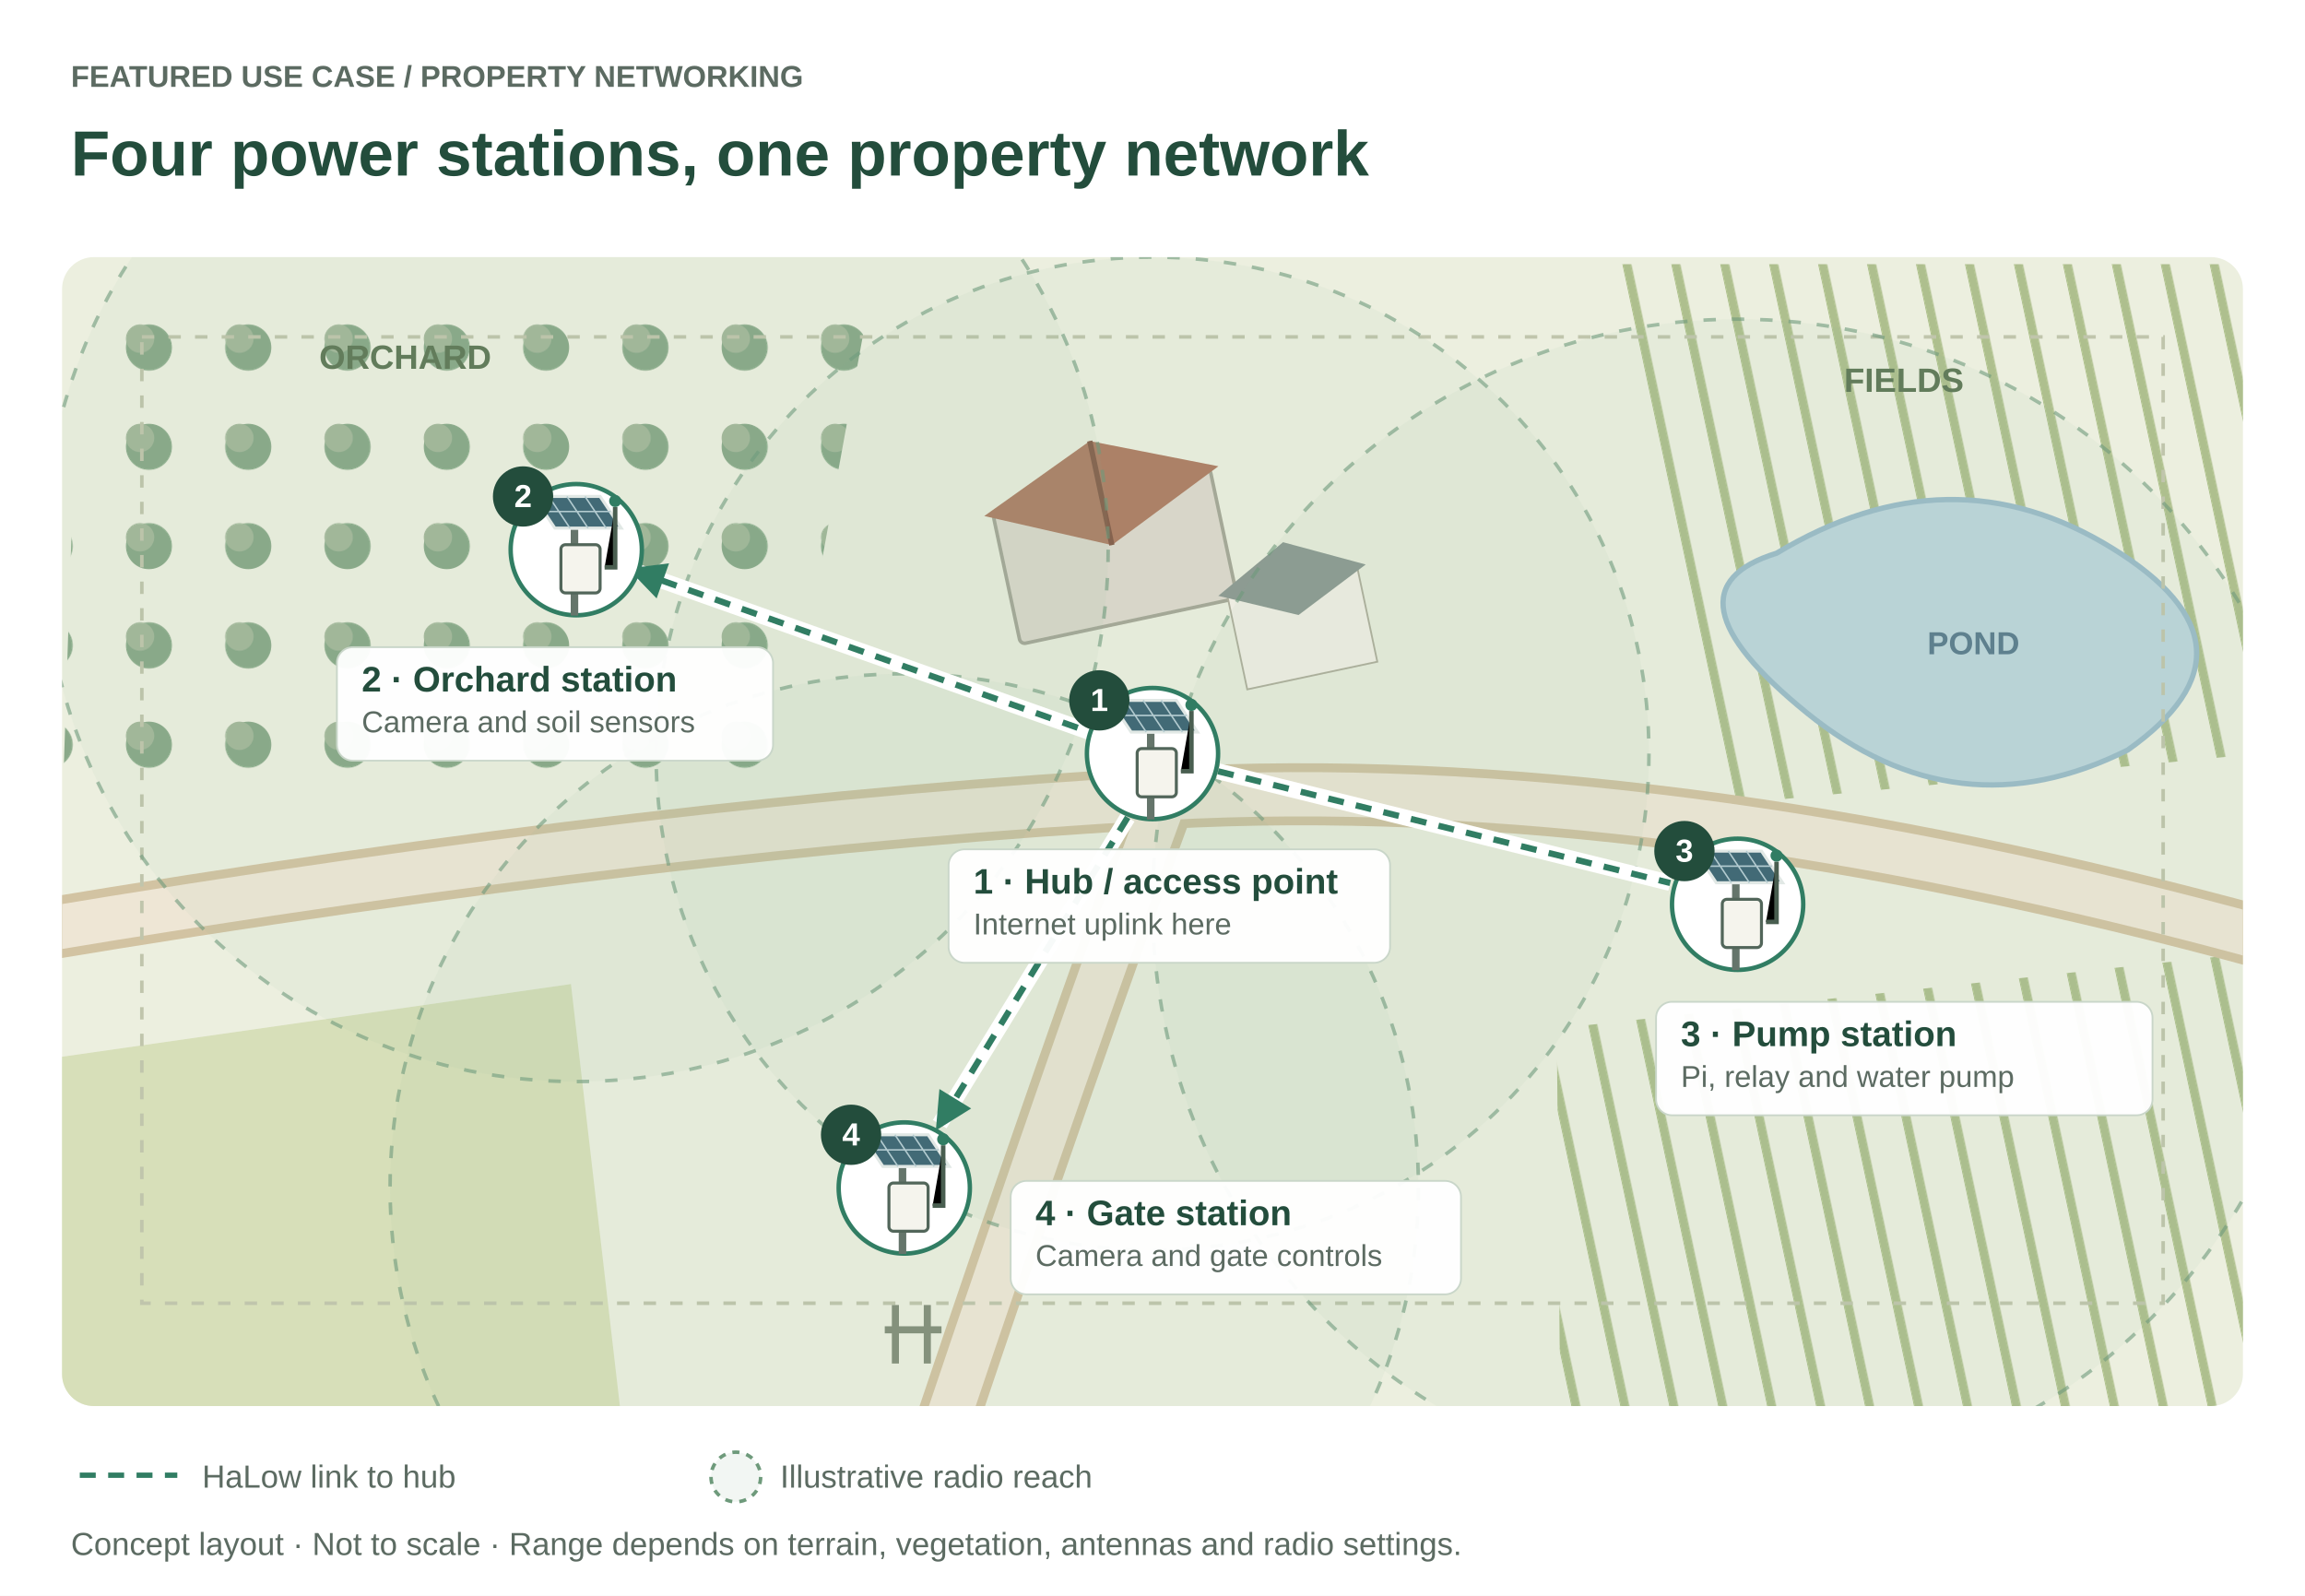
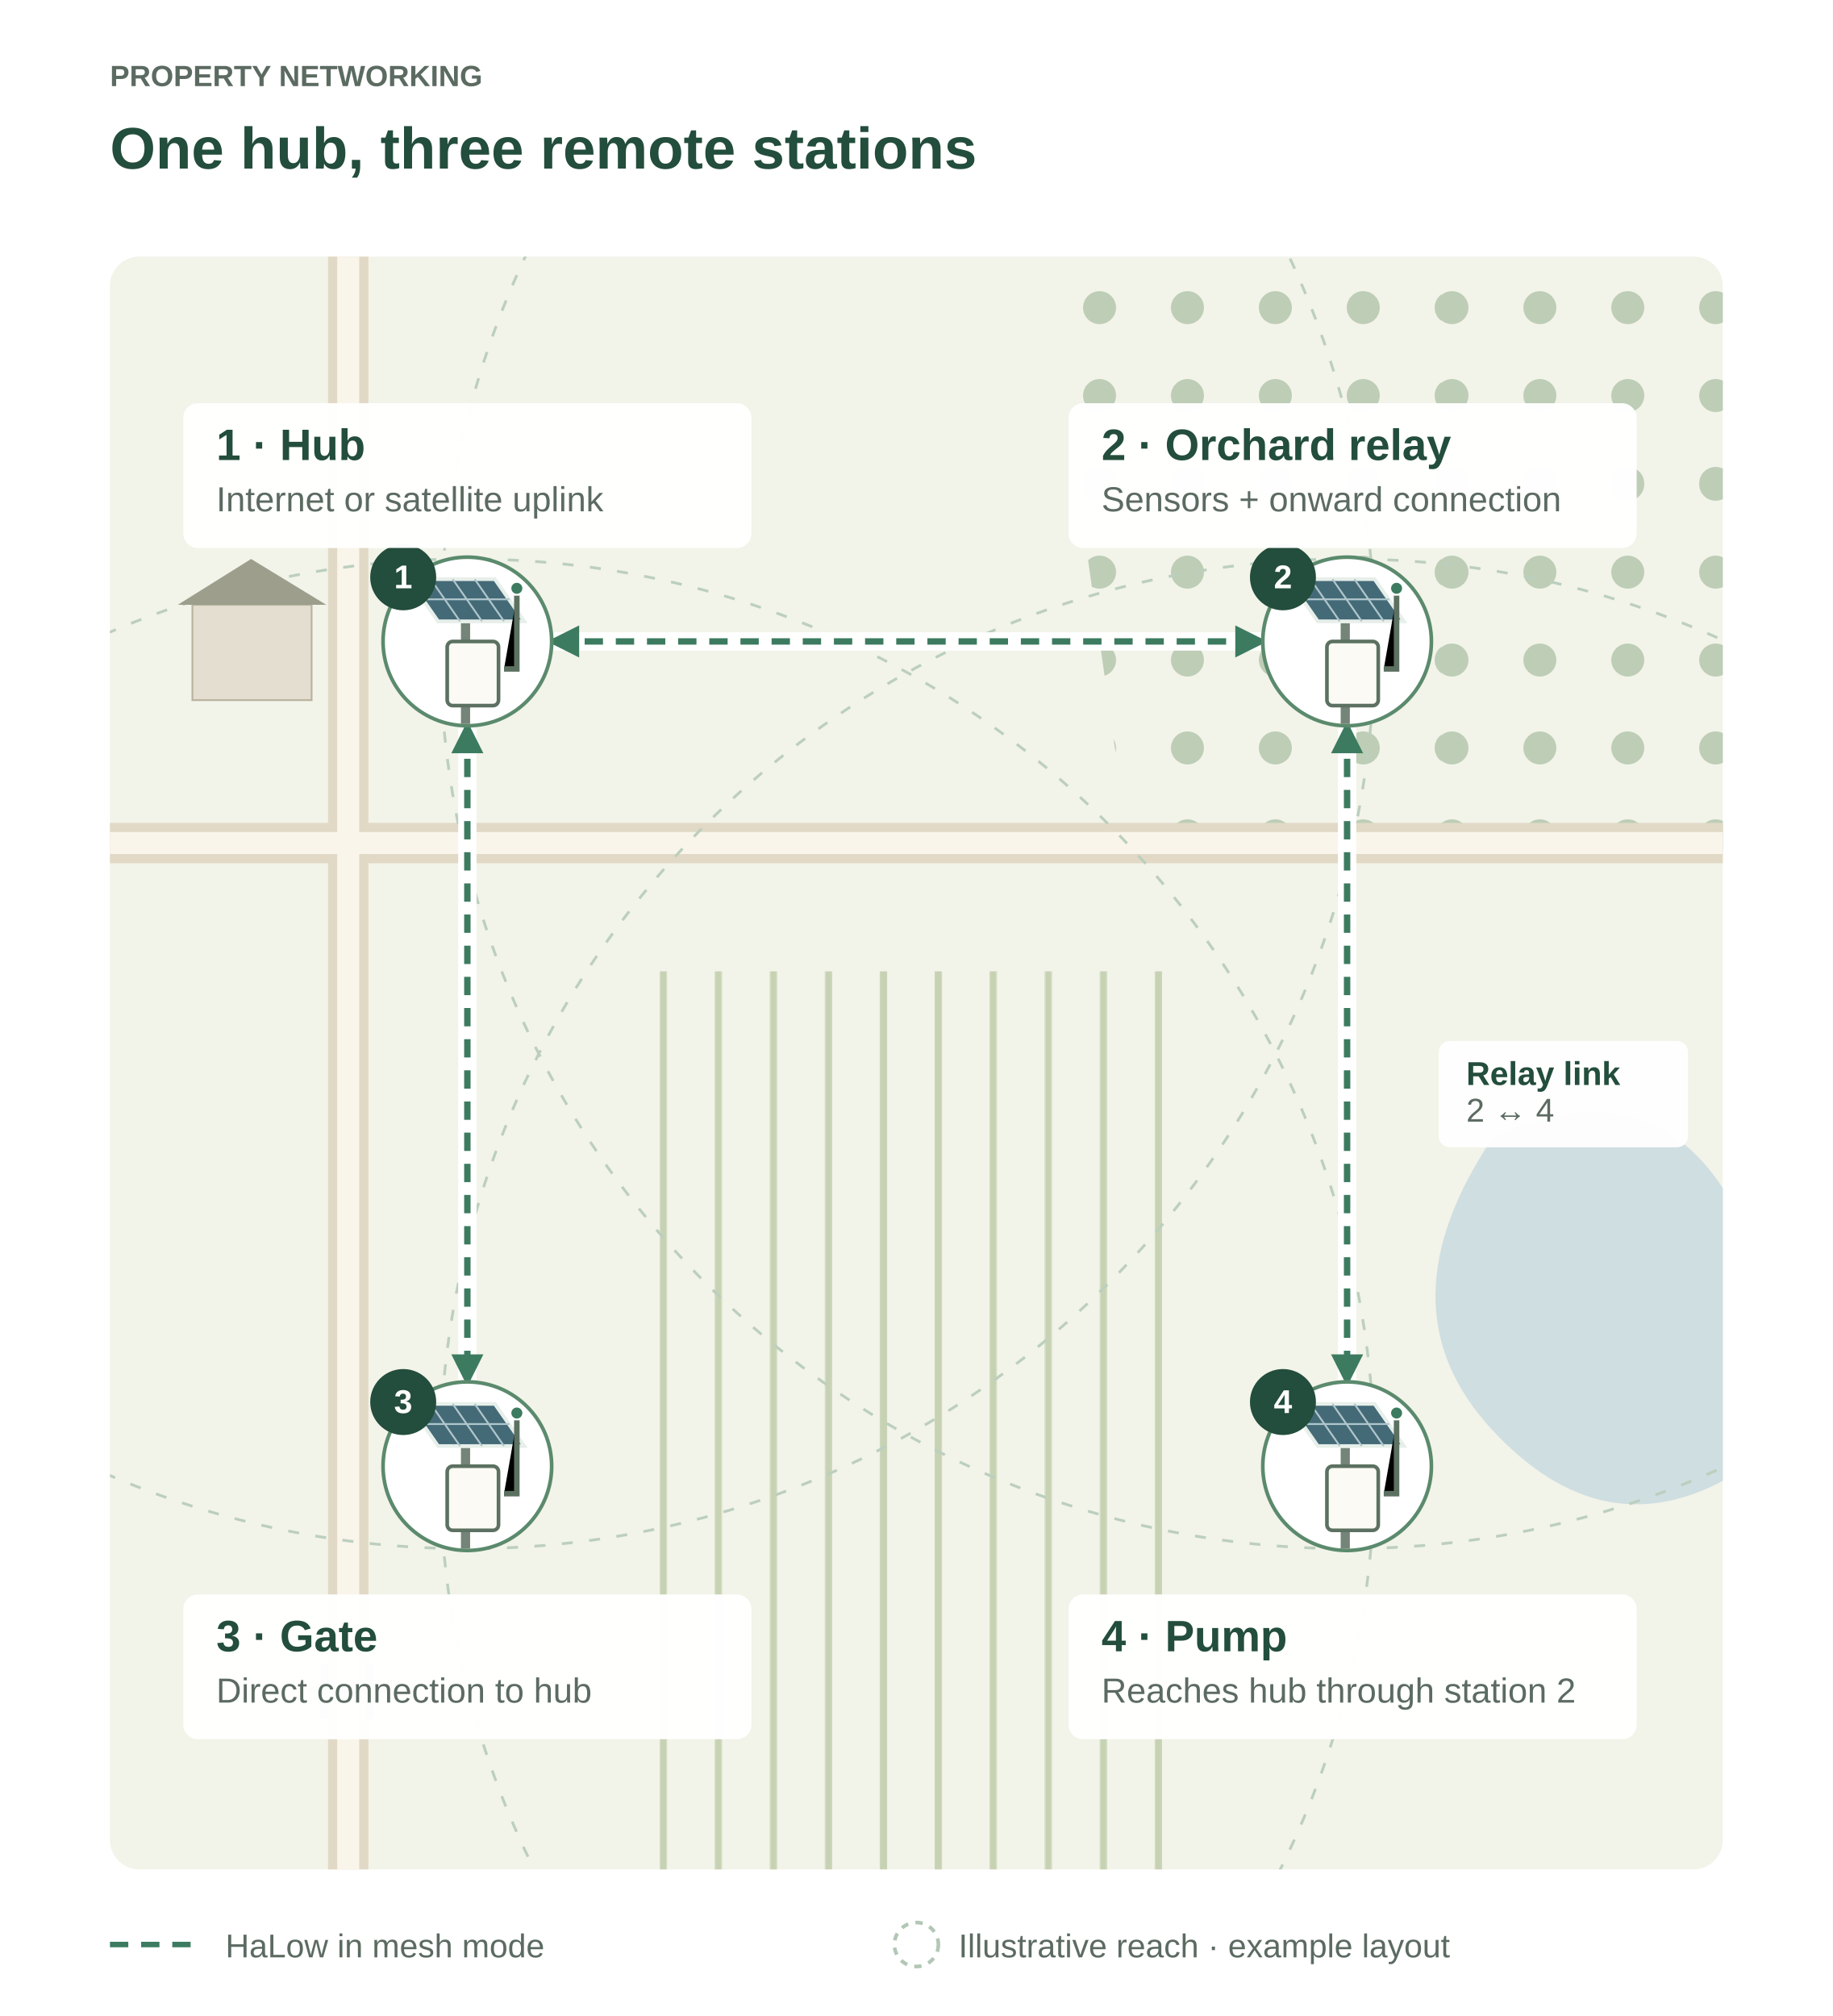
- <svg xmlns="http://www.w3.org/2000/svg" width="1300" height="900" viewBox="0 0 1300 900" role="img" aria-labelledby="title desc">
-   <rect width="1300" height="900" fill="#fff" />
+ <svg xmlns="http://www.w3.org/2000/svg" width="1000" height="1100" viewBox="0 0 1000 1100" role="img" aria-labelledby="title desc">
+   <rect width="1000" height="1100" fill="#fff" />
  <g font-family="Arial, Helvetica, sans-serif">
    <defs>
      <clipPath id="map-clip">
-         <rect x="35" y="145" width="1230" height="648" rx="18" />
+         <rect x="60" y="140" width="880" height="880" rx="16" />
      </clipPath>
-       <pattern id="crops" width="27" height="27" patternUnits="userSpaceOnUse" patternTransform="rotate(-12)">
-         <path d="M0 0V27" stroke="#aebf8e" stroke-width="10" />
+       <pattern id="orchard" width="48" height="48" patternUnits="userSpaceOnUse">
+         <circle cx="24" cy="24" r="9" fill="#bdcdb6" />
      </pattern>
-       <pattern id="orchard" width="56" height="56" patternUnits="userSpaceOnUse">
-         <circle cx="28" cy="28" r="13" fill="#8aa989" />
-         <circle cx="23" cy="23" r="8" fill="#a3b79a" />
+       <pattern id="fields" width="30" height="30" patternUnits="userSpaceOnUse">
+         <path d="M0 0V30" stroke="#c7d2b4" stroke-width="8" />
      </pattern>
-       <marker id="network-arrow" viewBox="0 0 10 10" refX="8" refY="5" markerWidth="6" markerHeight="6" orient="auto-start-reverse">
-         <path d="M0 0 10 5 0 10" fill="#317d63" />
+       <marker id="link-arrow" viewBox="0 0 10 10" refX="8" refY="5" markerWidth="5" markerHeight="5" orient="auto-start-reverse">
+         <path d="M0 0 10 5 0 10" fill="#3c7b60" />
      </marker>
      <g id="station">
-         <path d="M0 2V59" stroke="#65756b" stroke-width="5" />
-         <path d="M-27 -20H17L31 1H-13Z" fill="#426a76" stroke="#e1e8e5" stroke-width="2" />
-         <path d="M-17 -20 -3 1M-5 -20 9 1M7 -20 21 1M-22 -10H24" stroke="#b3cbd0" stroke-width="1" />
-         <rect x="-9" y="12" width="26" height="32" rx="3" fill="#f5f4ed" stroke="#52665a" stroke-width="2" />
-         <path d="M20 27H27V-13" stroke="#495e50" stroke-width="3" />
-         <circle cx="27" cy="-17" r="4" fill="#317d63" />
+         <path d="M0 0V55" stroke="#748478" stroke-width="5" />
+         <path d="M-31 -24H16L32 -1H-15Z" fill="#446a77" stroke="#e7efea" stroke-width="2" />
+         <path d="M-19 -24 -3 -1M-7 -24 9 -1M5 -24 21 -1M-24 -13H24" stroke="#afc6cc" stroke-width="1" />
+         <rect x="-10" y="10" width="28" height="35" rx="3" fill="#fbfaf4" stroke="#5c7161" stroke-width="2" />
+         <path d="M21 25H28V-15" stroke="#5c7161" stroke-width="3" />
+         <circle cx="28" cy="-19" r="3" fill="#3c7b60" />
      </g>
    </defs>
-     <text x="40" y="49" font-size="17" fill="#5c6b62" font-weight="600" text-anchor="start">FEATURED USE CASE / PROPERTY NETWORKING</text>
-     <text x="40" y="99" font-size="36" fill="#234d3c" font-weight="700" text-anchor="start">Four power stations, one property network</text>
+     <text x="60" y="47" font-size="16" fill="#5c6b62" font-weight="600" text-anchor="start">PROPERTY NETWORKING</text>
+     <text x="60" y="92" font-size="32" fill="#234d3c" font-weight="700" text-anchor="start">One hub, three remote stations</text>
    <g clip-path="url(#map-clip)">
-       <rect x="35" y="145" width="1230" height="648" fill="#ecefdf" />
-       <path d="M45 160H492L437 462H35Z" fill="url(#orchard)" />
-       <path d="M895 149H1275V425L960 455Z" fill="url(#crops)" />
-       <path d="M878 580 1265 538V800H880Z" fill="url(#crops)" />
-       <path d="M35 596 322 555 351 805H35Z" fill="#d7dfb9" />
-       <path d="M20 525Q380 465 657 450T1280 530M657 450Q606 588 530 814" fill="none" stroke="#d2c3a2" stroke-width="35" />
-       <path d="M20 525Q380 465 657 450T1280 530M657 450Q606 588 530 814" fill="none" stroke="#eee6d5" stroke-width="25" />
-       <path d="M1002 312Q1100 253 1191 309T1200 423Q1104 471 1019 402T1002 312Z" fill="#bdd5db" stroke="#9cbcc8" stroke-width="3" />
-       <path d="M80 190H1220V735H80Z" fill="none" stroke="#c0c5ac" stroke-width="2" stroke-dasharray="7 8" />
-       <g transform="translate(560 290) rotate(-12)">
-         <rect width="125" height="75" rx="3" fill="#ded9cd" stroke="#a6a897" stroke-width="2" />
-         <path d="M-5 0 62 -29 130 0 62 31Z" fill="#af7e64" />
-         <path d="M62 -29V31" stroke="#855d4a" stroke-width="3" />
+       <rect x="60" y="140" width="880" height="880" fill="#f2f3e9" />
+       <path d="M570 140H940V490H620Z" fill="url(#orchard)" />
+       <path d="M360 530H650V1020H360Z" fill="url(#fields)" />
+       <path d="M60 460H940M190 140V1020" fill="none" stroke="#e1d9c6" stroke-width="22" />
+       <path d="M60 460H940M190 140V1020" fill="none" stroke="#f9f5eb" stroke-width="12" />
+       <path d="M815 620Q904 580 947 660V804Q876 847 814 780T815 620Z" fill="#cfdee0" />
+       <circle cx="255" cy="350" r="495" fill="none" stroke="#bccfbe" stroke-width="1.5" stroke-dasharray="6 9" />
+       <circle cx="735" cy="350" r="495" fill="none" stroke="#bccfbe" stroke-width="1.5" stroke-dasharray="6 9" />
+       <circle cx="255" cy="800" r="495" fill="none" stroke="#bccfbe" stroke-width="1.5" stroke-dasharray="6 9" />
+       <circle cx="735" cy="800" r="495" fill="none" stroke="#bccfbe" stroke-width="1.5" stroke-dasharray="6 9" />
+       <g transform="translate(105 330)">
+         <rect y="0" width="65" height="52" fill="#e4ded0" stroke="#b9b39f" />
+         <path d="M-8 0 32 -25 73 0Z" fill="#9d9f8c" />
      </g>
-       <g transform="translate(692 335) rotate(-12)">
-         <rect width="75" height="55" fill="#f5f1e7" stroke="#b1af9d" />
-         <path d="M-5 0 37 -22 80 0 37 20Z" fill="#8e9a92" />
+       <path d="M168 922H212M177 908V938M202 908V938" stroke="#a1aa91" stroke-width="4" />
+       <g fill="none" stroke="#fff" stroke-width="10">
+         <path d="M302 350H688M255 397V753M735 397V753" />
      </g>
-       <circle cx="650" cy="425" r="280" fill="#7ba98a" fill-opacity=".065" stroke="#6e9a7b" stroke-opacity=".6" stroke-width="2" stroke-dasharray="7 9" />
-       <circle cx="325" cy="310" r="300" fill="#7ba98a" fill-opacity=".065" stroke="#6e9a7b" stroke-opacity=".6" stroke-width="2" stroke-dasharray="7 9" />
-       <circle cx="980" cy="510" r="330" fill="#7ba98a" fill-opacity=".065" stroke="#6e9a7b" stroke-opacity=".6" stroke-width="2" stroke-dasharray="7 9" />
-       <circle cx="510" cy="670" r="290" fill="#7ba98a" fill-opacity=".065" stroke="#6e9a7b" stroke-opacity=".6" stroke-width="2" stroke-dasharray="7 9" />
-       <text x="180" y="208" font-size="19" fill="#627c5b" font-weight="600" text-anchor="start">ORCHARD</text>
-       <text x="1040" y="221" font-size="19" fill="#627c5b" font-weight="600" text-anchor="start">FIELDS</text>
-       <text x="1087" y="369" font-size="18" fill="#5e808e" font-weight="600" text-anchor="start">POND</text>
-       <g fill="none" stroke="#fff" stroke-width="9">
-         <path d="M358 322 615 413M687 435 942 498M636 461 530 634" />
+       <g fill="none" stroke="#3c7b60" stroke-width="3.5" stroke-dasharray="10 7" marker-start="url(#link-arrow)" marker-end="url(#link-arrow)">
+         <path d="M302 350H688" />
+         <path d="M255 397V753" />
+         <path d="M735 397V753" />
      </g>
-       <g fill="none" stroke="#317d63" stroke-width="3.5" stroke-dasharray="9 7" marker-start="url(#network-arrow)" marker-end="url(#network-arrow)">
-         <path d="M358 322 615 413M687 435 942 498M636 461 530 634" />
-       </g>
-       <circle cx="650" cy="425" r="37" fill="#fff" stroke="#317d63" stroke-width="2.5" />
-       <use href="#station" transform="translate(649 412) scale(.85)" />
-       <circle cx="620" cy="395" r="17" fill="#234d3c" />
-       <text x="620" y="401" font-size="18" fill="#fff" font-weight="700" text-anchor="middle">1</text>
-       <circle cx="325" cy="310" r="37" fill="#fff" stroke="#317d63" stroke-width="2.5" />
-       <use href="#station" transform="translate(324 297) scale(.85)" />
-       <circle cx="295" cy="280" r="17" fill="#234d3c" />
-       <text x="295" y="286" font-size="18" fill="#fff" font-weight="700" text-anchor="middle">2</text>
-       <circle cx="980" cy="510" r="37" fill="#fff" stroke="#317d63" stroke-width="2.5" />
-       <use href="#station" transform="translate(979 497) scale(.85)" />
-       <circle cx="950" cy="480" r="17" fill="#234d3c" />
-       <text x="950" y="486" font-size="18" fill="#fff" font-weight="700" text-anchor="middle">3</text>
-       <circle cx="510" cy="670" r="37" fill="#fff" stroke="#317d63" stroke-width="2.5" />
-       <use href="#station" transform="translate(509 657) scale(.85)" />
-       <circle cx="480" cy="640" r="17" fill="#234d3c" />
-       <text x="480" y="646" font-size="18" fill="#fff" font-weight="700" text-anchor="middle">4</text>
-       <rect x="535" y="479" width="249" height="64" rx="9" fill="white" fill-opacity=".96" stroke="#c9d6c9" />
-       <text x="549" y="504" font-size="20" fill="#234d3c" font-weight="700" text-anchor="start">1 · Hub / access point</text>
-       <text x="549" y="527" font-size="17" fill="#5c6b62" font-weight="400" text-anchor="start">Internet uplink here</text>
-       <rect x="190" y="365" width="246" height="64" rx="9" fill="white" fill-opacity=".96" stroke="#c9d6c9" />
-       <text x="204" y="390" font-size="20" fill="#234d3c" font-weight="700" text-anchor="start">2 · Orchard station</text>
-       <text x="204" y="413" font-size="17" fill="#5c6b62" font-weight="400" text-anchor="start">Camera and soil sensors</text>
-       <rect x="934" y="565" width="280" height="64" rx="9" fill="white" fill-opacity=".96" stroke="#c9d6c9" />
-       <text x="948" y="590" font-size="20" fill="#234d3c" font-weight="700" text-anchor="start">3 · Pump station</text>
-       <text x="948" y="613" font-size="17" fill="#5c6b62" font-weight="400" text-anchor="start">Pi, relay and water pump</text>
-       <rect x="570" y="666" width="254" height="64" rx="9" fill="white" fill-opacity=".96" stroke="#c9d6c9" />
-       <text x="584" y="691" font-size="20" fill="#234d3c" font-weight="700" text-anchor="start">4 · Gate station</text>
-       <text x="584" y="714" font-size="17" fill="#5c6b62" font-weight="400" text-anchor="start">Camera and gate controls</text>
-       <path d="M499 750H531M505 736V769M523 736V769" stroke="#84917c" stroke-width="4" />
+       <circle cx="255" cy="350" r="46" fill="#fff" stroke="#5b8a6d" stroke-width="2" />
+       <use href="#station" transform="translate(254 340)" />
+       <circle cx="220" cy="315" r="18" fill="#234d3c" />
+       <text x="220" y="321" font-size="18" fill="#fff" font-weight="700" text-anchor="middle">1</text>
+       <circle cx="735" cy="350" r="46" fill="#fff" stroke="#5b8a6d" stroke-width="2" />
+       <use href="#station" transform="translate(734 340)" />
+       <circle cx="700" cy="315" r="18" fill="#234d3c" />
+       <text x="700" y="321" font-size="18" fill="#fff" font-weight="700" text-anchor="middle">2</text>
+       <circle cx="255" cy="800" r="46" fill="#fff" stroke="#5b8a6d" stroke-width="2" />
+       <use href="#station" transform="translate(254 790)" />
+       <circle cx="220" cy="765" r="18" fill="#234d3c" />
+       <text x="220" y="771" font-size="18" fill="#fff" font-weight="700" text-anchor="middle">3</text>
+       <circle cx="735" cy="800" r="46" fill="#fff" stroke="#5b8a6d" stroke-width="2" />
+       <use href="#station" transform="translate(734 790)" />
+       <circle cx="700" cy="765" r="18" fill="#234d3c" />
+       <text x="700" y="771" font-size="18" fill="#fff" font-weight="700" text-anchor="middle">4</text>
+       <rect x="100" y="220" width="310" height="79" rx="8" fill="#fff" fill-opacity=".97" />
+       <text x="118" y="251" font-size="24" fill="#234d3c" font-weight="700" text-anchor="start">1 · Hub</text>
+       <text x="118" y="279" font-size="19" fill="#5c6b62" font-weight="400" text-anchor="start">Internet or satellite uplink</text>
+       <rect x="583" y="220" width="310" height="79" rx="8" fill="#fff" fill-opacity=".97" />
+       <text x="601" y="251" font-size="24" fill="#234d3c" font-weight="700" text-anchor="start">2 · Orchard relay</text>
+       <text x="601" y="279" font-size="19" fill="#5c6b62" font-weight="400" text-anchor="start">Sensors + onward connection</text>
+       <rect x="100" y="870" width="310" height="79" rx="8" fill="#fff" fill-opacity=".97" />
+       <text x="118" y="901" font-size="24" fill="#234d3c" font-weight="700" text-anchor="start">3 · Gate</text>
+       <text x="118" y="929" font-size="19" fill="#5c6b62" font-weight="400" text-anchor="start">Direct connection to hub</text>
+       <rect x="583" y="870" width="310" height="79" rx="8" fill="#fff" fill-opacity=".97" />
+       <text x="601" y="901" font-size="24" fill="#234d3c" font-weight="700" text-anchor="start">4 · Pump</text>
+       <text x="601" y="929" font-size="19" fill="#5c6b62" font-weight="400" text-anchor="start">Reaches hub through station 2</text>
+       <rect x="785" y="568" width="136" height="58" rx="6" fill="#fff" fill-opacity=".95" />
+       <text x="800" y="592" font-size="18" fill="#234d3c" font-weight="700" text-anchor="start">Relay link</text>
+       <text x="800" y="612" font-size="18" fill="#5c6b62" font-weight="400" text-anchor="start">2 ↔ 4</text>
    </g>
-     <path d="M45 832H100" stroke="#317d63" stroke-width="3" stroke-dasharray="9 7" />
-     <text x="114" y="839" font-size="18" fill="#5c6b62" font-weight="400" text-anchor="start">HaLow link to hub</text>
-     <circle cx="415" cy="833" r="14" fill="#7ba98a" fill-opacity=".1" stroke="#6e9a7b" stroke-width="2" stroke-dasharray="4 4" />
-     <text x="440" y="839" font-size="18" fill="#5c6b62" font-weight="400" text-anchor="start">Illustrative radio reach</text>
-     <text x="40" y="877" font-size="18" fill="#5c6b62" font-weight="400" text-anchor="start">Concept layout · Not to scale · Range depends on terrain, vegetation, antennas and radio settings.</text>
+     <path d="M60 1061H108" stroke="#3c7b60" stroke-width="3" stroke-dasharray="10 7" />
+     <text x="123" y="1068" font-size="18" fill="#5c6b62" font-weight="400" text-anchor="start">HaLow in mesh mode</text>
+     <circle cx="500" cy="1061" r="12" fill="none" stroke="#b2c7b6" stroke-width="2" stroke-dasharray="4 4" />
+     <text x="523" y="1068" font-size="18" fill="#5c6b62" font-weight="400" text-anchor="start">Illustrative reach · example layout</text>
  </g>
</svg>
